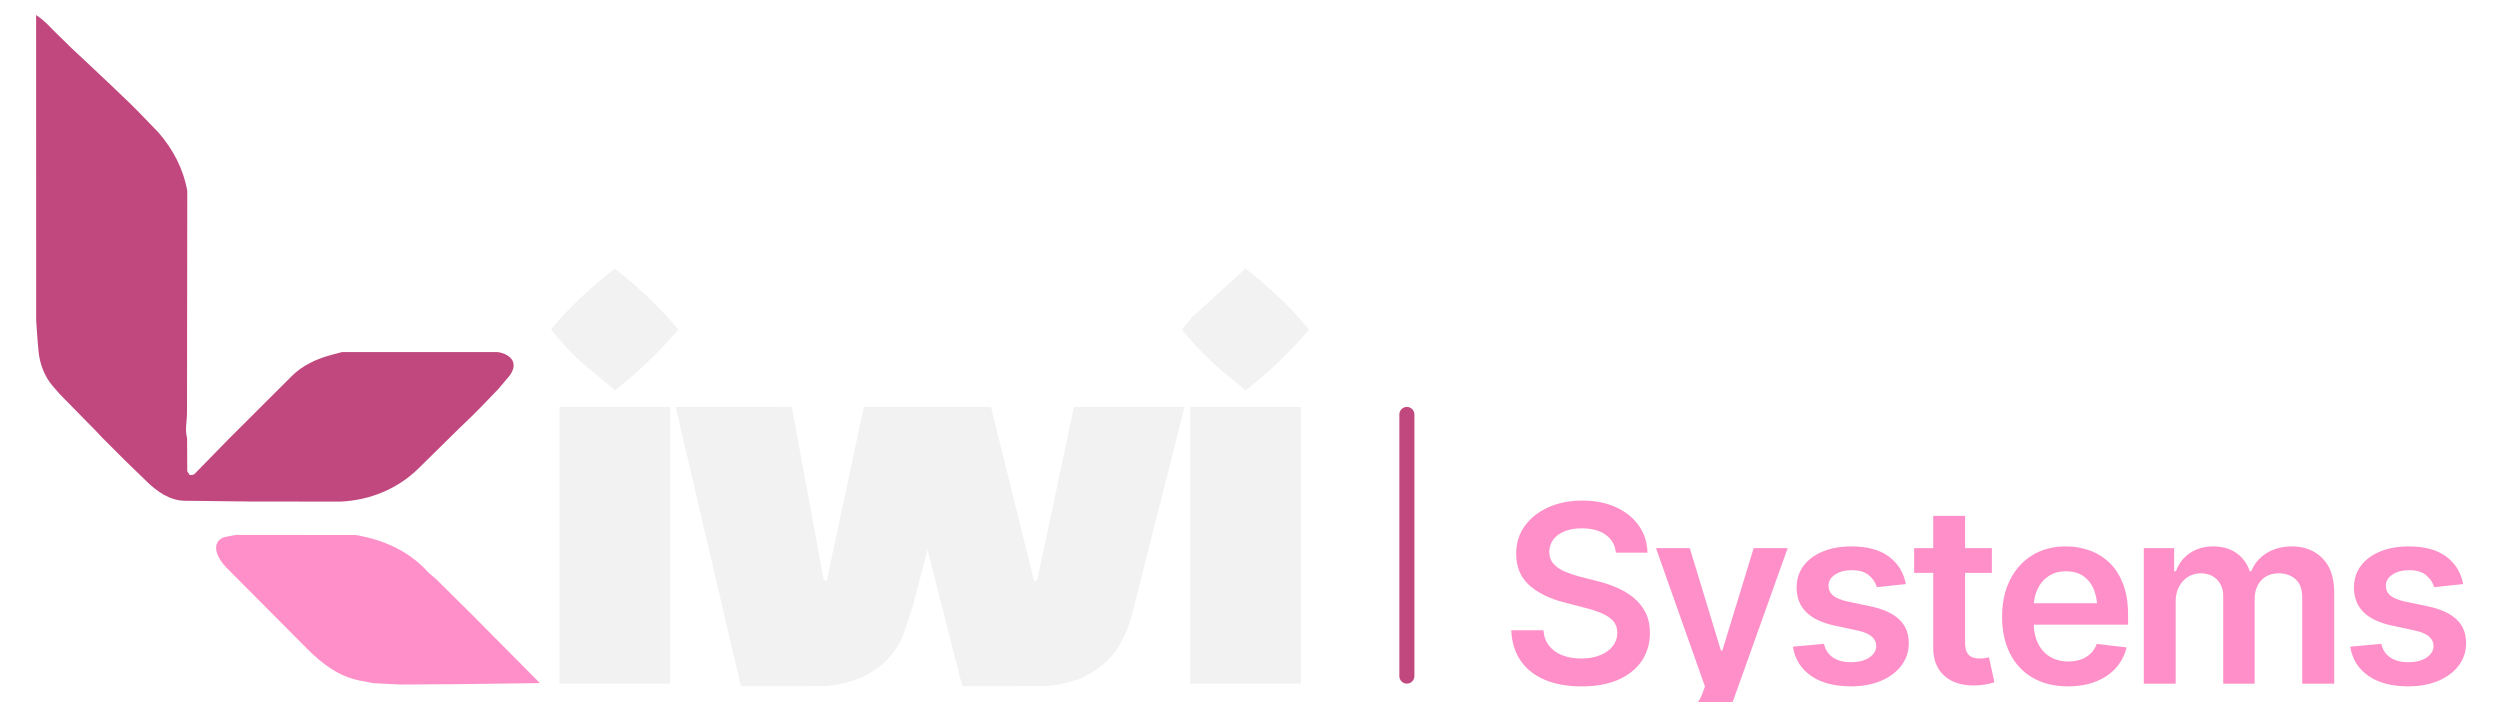
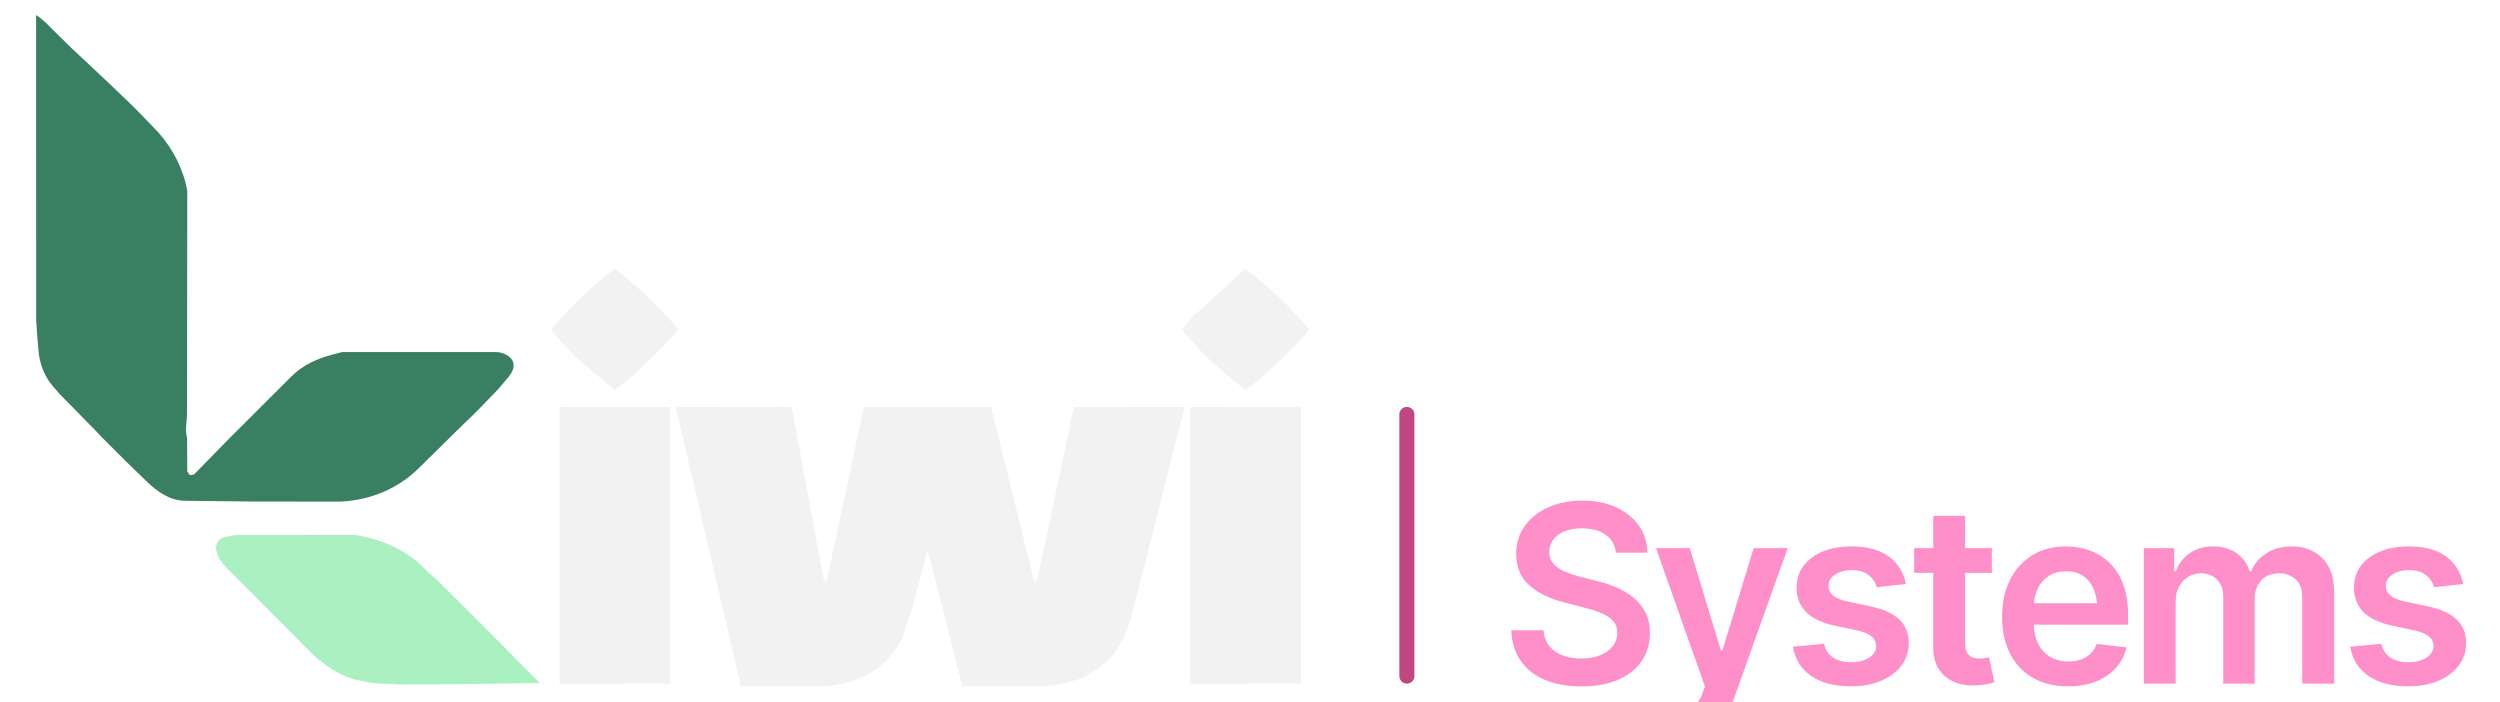
<svg xmlns="http://www.w3.org/2000/svg" viewBox="183.73 209.36 1661.48 466.1" width="1200" role="img" aria-label="Kiwi Systems">
  <path d="M936.22,617.13c-5.65,21.38-15.28,34.72-35.18,43.42-7.85,2.76-15.9,4.78-24.52,4.79l-53.27.1-23.09-90.89-9.72,37.55-6.73,20.19c-5.76,12.8-15.58,22.35-28.6,27.76-8.32,3.28-17.02,5.29-26.27,5.31l-52.72.1-43.35-185.6,77.18-.09,21.19,114.91,1.97.94,24.69-115.81h84.57s28.37,114.77,28.37,114.77c.3.62.68,1.27.93,1.11l1.39-.89,24.41-114.99,73.52.04-34.79,137.29Z" fill="#f2f2f2" />
-   <path d="M523.83,448.17c2.8,4.07.39,8.72-2.04,11.59l-6.92,8.2-12.15,12.58-4.48,4.5-9.54,9.21-26.91,26.49c-13.72,13.51-32.33,21.18-51.96,21.98l-59.4-.05-43.82-.5c-10.07-.12-18.42-6.09-25.28-12.73l-14.14-13.71-15.35-15.34-4.41-4.66-24.1-24.55-4.53-5.24c-5.53-6.38-8.72-14.82-9.47-23.32l-.73-8.26-.83-12.12-.04-202.88c5.61,3.63,8.91,7.64,12.95,11.6l10.95,10.73,11.27,10.52,14.27,13.44,13.39,12.83,5.27,5.26,13.25,13.72c9.68,11.18,16.43,23.94,19.11,38.76l-.18,147.5c0,5.83-1.53,11.08.06,16.7l.11,22.14,1.47,2.24c.41.62,2.49.11,3.15-.23l23.04-23.57,41.91-41.81c7.24-7.22,16.82-11.47,26.42-14.03l6.82-1.81,102.47-.03c3.61,0,8.39,2.02,10.33,4.85Z" fill="#c1487e" />
+   <path d="M523.83,448.17c2.8,4.07.39,8.72-2.04,11.59l-6.92,8.2-12.15,12.58-4.48,4.5-9.54,9.21-26.91,26.49c-13.72,13.51-32.33,21.18-51.96,21.98l-59.4-.05-43.82-.5c-10.07-.12-18.42-6.09-25.28-12.73l-14.14-13.71-15.35-15.34-4.41-4.66-24.1-24.55-4.53-5.24c-5.53-6.38-8.72-14.82-9.47-23.32l-.73-8.26-.83-12.12-.04-202.88c5.61,3.63,8.91,7.64,12.95,11.6l10.95,10.73,11.27,10.52,14.27,13.44,13.39,12.83,5.27,5.26,13.25,13.72c9.68,11.18,16.43,23.94,19.11,38.76l-.18,147.5c0,5.83-1.53,11.08.06,16.7l.11,22.14,1.47,2.24c.41.62,2.49.11,3.15-.23l23.04-23.57,41.91-41.81c7.24-7.22,16.82-11.47,26.42-14.03l6.82-1.81,102.47-.03c3.61,0,8.39,2.02,10.33,4.85Z" fill="#398063" />
  <polygon points="629.06 663.67 555.56 663.73 555.55 479.83 629.05 479.8" fill="#f2f2f2" />
  <polygon points="1048.27 663.68 974.76 663.72 974.76 479.84 1048.25 479.8" fill="#f2f2f2" />
-   <path d="M449.72,664.29l-17.77-.88-8.67-1.66c-14.17-2.71-25.24-10.98-35.23-21.02l-54.1-54.41c-2.83-2.85-5.31-6.75-6.24-10.09-1.39-5.03,1.14-9.15,5.86-10.05l6.91-1.32,79.55.06c19.26,3.24,35.9,10.9,48.68,25.21l4.86,4.11,24.51,24.32,44.45,44.77-57.17.76-35.63.19Z" fill="#ff8fc8" />
+   <path d="M449.72,664.29l-17.77-.88-8.67-1.66c-14.17-2.71-25.24-10.98-35.23-21.02l-54.1-54.41c-2.83-2.85-5.31-6.75-6.24-10.09-1.39-5.03,1.14-9.15,5.86-10.05l6.91-1.32,79.55.06c19.26,3.24,35.9,10.9,48.68,25.21l4.86,4.11,24.51,24.32,44.45,44.77-57.17.76-35.63.19Z" fill="#aaf0c1" />
  <path d="M996.52,456.43c-10.13-8.77-18.93-17.71-27.32-27.98l6.61-8.13,35.67-32.51c15.51,12.27,29.72,25.22,42.25,40.56-12.61,15.1-26.62,28.17-42.14,40.4l-15.07-12.35Z" fill="#f2f2f2" />
  <path d="M592.5,468.72l-20.4-16.97c-8.29-6.9-15.15-14.78-22.14-23.43,12.51-15.41,26.61-28,42.28-40.45,15.38,11.81,29.47,25.26,42.4,40.49-12.77,14.72-26.08,27.68-42.15,40.36Z" fill="#f2f2f2" />
  <rect x="1113.73" y="479.8" width="10" height="183.9" rx="5" fill="#c1487e" />
  <path d="M1234.777 665.537Q1220.791 665.537 1210.478 661.194Q1200.166 656.852 1194.373 648.513Q1188.58 640.174 1188.113 628.251H1209.479Q1209.995 634.502 1213.371 638.676Q1216.746 642.849 1222.257 644.928Q1227.768 647.006 1234.584 647.006Q1241.657 647.006 1247.063 644.847Q1252.469 642.688 1255.515 638.821Q1258.56 634.954 1258.56 629.798Q1258.56 625.125 1255.837 622.079Q1253.114 619.034 1248.272 616.955Q1243.43 614.877 1236.936 613.266L1223.304 609.721Q1208.496 605.95 1199.932 598.159Q1191.368 590.369 1191.368 577.43Q1191.368 566.811 1197.112 558.859Q1202.856 550.907 1212.806 546.476Q1222.756 542.045 1235.325 542.045Q1248.119 542.045 1257.771 546.484Q1267.423 550.923 1272.917 558.73Q1278.412 566.537 1278.638 576.656H1257.625Q1256.836 568.986 1250.801 564.733Q1244.767 560.479 1235.035 560.479Q1228.3 560.479 1223.433 562.493Q1218.567 564.507 1215.973 568.052Q1213.379 571.597 1213.379 576.141Q1213.379 581.087 1216.408 584.286Q1219.437 587.484 1224.134 589.418Q1228.831 591.351 1233.746 592.608L1244.928 595.476Q1251.696 597.088 1258.005 599.779Q1264.313 602.469 1269.348 606.546Q1274.384 610.623 1277.316 616.399Q1280.249 622.176 1280.249 629.991Q1280.249 640.529 1274.867 648.545Q1269.485 656.562 1259.334 661.049Q1249.182 665.537 1234.777 665.537Z" fill="#ff8fc8" />
  <path d="M1304.611 697.377Q1300.26 697.457 1296.587 696.781Q1292.913 696.104 1290.721 695.185L1295.684 678.717L1296.699 678.975Q1303.177 680.715 1307.729 679.273Q1312.281 677.831 1315.02 670.5L1316.825 665.601L1284.276 573.627H1306.738L1327.427 641.689H1328.394L1349.212 573.627H1371.804L1335.742 674.56Q1333.229 681.731 1329.104 686.855Q1324.978 691.979 1318.952 694.678Q1312.926 697.377 1304.611 697.377Z" fill="#ff8fc8" />
  <path d="M1450.355 597.539 1431.051 599.569Q1429.858 595.17 1425.838 591.73Q1421.818 588.29 1414.454 588.29Q1407.848 588.29 1403.401 591.182Q1398.954 594.075 1398.954 598.635Q1398.954 602.534 1401.894 605.08Q1404.835 607.626 1411.651 609.14L1427.023 612.363Q1439.736 615.07 1446.012 621.08Q1452.289 627.09 1452.289 636.694Q1452.289 645.202 1447.374 651.696Q1442.459 658.189 1433.806 661.847Q1425.154 665.505 1413.874 665.505Q1397.358 665.505 1387.311 658.511Q1377.265 651.518 1375.267 639.143L1395.924 637.21Q1397.326 643.268 1401.942 646.362Q1406.559 649.456 1413.842 649.456Q1421.399 649.456 1426.015 646.354Q1430.632 643.252 1430.632 638.724Q1430.632 631.119 1418.482 628.444L1403.11 625.157Q1390.187 622.37 1383.968 616.037Q1377.748 609.705 1377.748 599.891Q1377.748 591.529 1382.348 585.389Q1386.949 579.25 1395.167 575.875Q1403.384 572.499 1414.196 572.499Q1430.068 572.499 1439.132 579.291Q1448.196 586.082 1450.355 597.539Z" fill="#ff8fc8" />
  <path d="M1507.508 573.627V590.095H1455.848V573.627ZM1468.545 552.196H1489.719V636.63Q1489.719 641.963 1492.039 644.485Q1494.359 647.006 1499.419 647.006Q1500.821 647.006 1502.504 646.781Q1504.188 646.555 1505.606 646.233L1509.216 662.83Q1505.832 663.877 1502.359 664.401Q1498.887 664.925 1495.455 664.925Q1482.87 664.925 1475.708 658.286Q1468.545 651.647 1468.545 640.078Z" fill="#ff8fc8" />
  <path d="M1558.102 665.505Q1544.551 665.505 1534.698 659.817Q1524.844 654.129 1519.575 643.711Q1514.306 633.294 1514.306 619.195Q1514.306 605.305 1519.543 594.8Q1524.78 584.294 1534.311 578.396Q1543.842 572.499 1556.716 572.499Q1565.015 572.499 1572.475 575.174Q1579.936 577.848 1585.696 583.391Q1591.457 588.934 1594.744 597.523Q1598.031 606.111 1598.031 617.971V624.513H1524.2V610.268H1587.477L1577.599 614.458Q1577.599 606.852 1575.263 601.148Q1572.926 595.444 1568.31 592.238Q1563.693 589.031 1556.845 589.031Q1549.997 589.031 1545.188 592.262Q1540.378 595.493 1537.848 600.907Q1535.318 606.321 1535.318 613.008V622.901Q1535.318 631.167 1538.203 637Q1541.087 642.833 1546.291 645.903Q1551.496 648.972 1558.36 648.972Q1562.92 648.972 1566.658 647.659Q1570.396 646.346 1573.103 643.727Q1575.81 641.109 1577.212 637.306L1597.032 639.627Q1595.163 647.425 1589.95 653.25Q1584.738 659.075 1576.649 662.29Q1568.56 665.505 1558.102 665.505Z" fill="#ff8fc8" />
  <path d="M1608.487 663.7V573.627H1628.662V589.031H1629.822Q1632.641 581.297 1639.151 576.898Q1645.661 572.499 1654.636 572.499Q1663.789 572.499 1670.081 576.93Q1676.373 581.361 1678.903 589.031H1679.87Q1682.899 581.506 1690.013 577.003Q1697.127 572.499 1706.908 572.499Q1719.315 572.499 1727.178 580.338Q1735.041 588.177 1735.041 603.243V663.7H1713.772V606.53Q1713.772 598.184 1709.292 594.284Q1704.813 590.385 1698.367 590.385Q1690.714 590.385 1686.436 595.179Q1682.158 599.972 1682.158 607.497V663.7H1661.274V605.66Q1661.274 598.715 1657.133 594.55Q1652.992 590.385 1646.257 590.385Q1641.665 590.385 1637.894 592.737Q1634.124 595.09 1631.892 599.247Q1629.661 603.404 1629.661 608.947V663.7Z" fill="#ff8fc8" />
  <path d="M1820.747 597.539 1801.443 599.569Q1800.251 595.17 1796.23 591.73Q1792.21 588.29 1784.846 588.29Q1778.24 588.29 1773.793 591.182Q1769.346 594.075 1769.346 598.635Q1769.346 602.534 1772.286 605.08Q1775.227 607.626 1782.043 609.14L1797.415 612.363Q1810.128 615.07 1816.404 621.08Q1822.681 627.09 1822.681 636.694Q1822.681 645.202 1817.766 651.696Q1812.851 658.189 1804.199 661.847Q1795.546 665.505 1784.266 665.505Q1767.75 665.505 1757.703 658.511Q1747.657 651.518 1745.659 639.143L1766.316 637.21Q1767.718 643.268 1772.335 646.362Q1776.951 649.456 1784.234 649.456Q1791.791 649.456 1796.408 646.354Q1801.024 643.252 1801.024 638.724Q1801.024 631.119 1788.875 628.444L1773.502 625.157Q1760.58 622.37 1754.36 616.037Q1748.14 609.705 1748.14 599.891Q1748.14 591.529 1752.74 585.389Q1757.341 579.25 1765.559 575.875Q1773.776 572.499 1784.589 572.499Q1800.46 572.499 1809.524 579.291Q1818.588 586.082 1820.747 597.539Z" fill="#ff8fc8" />
</svg>
